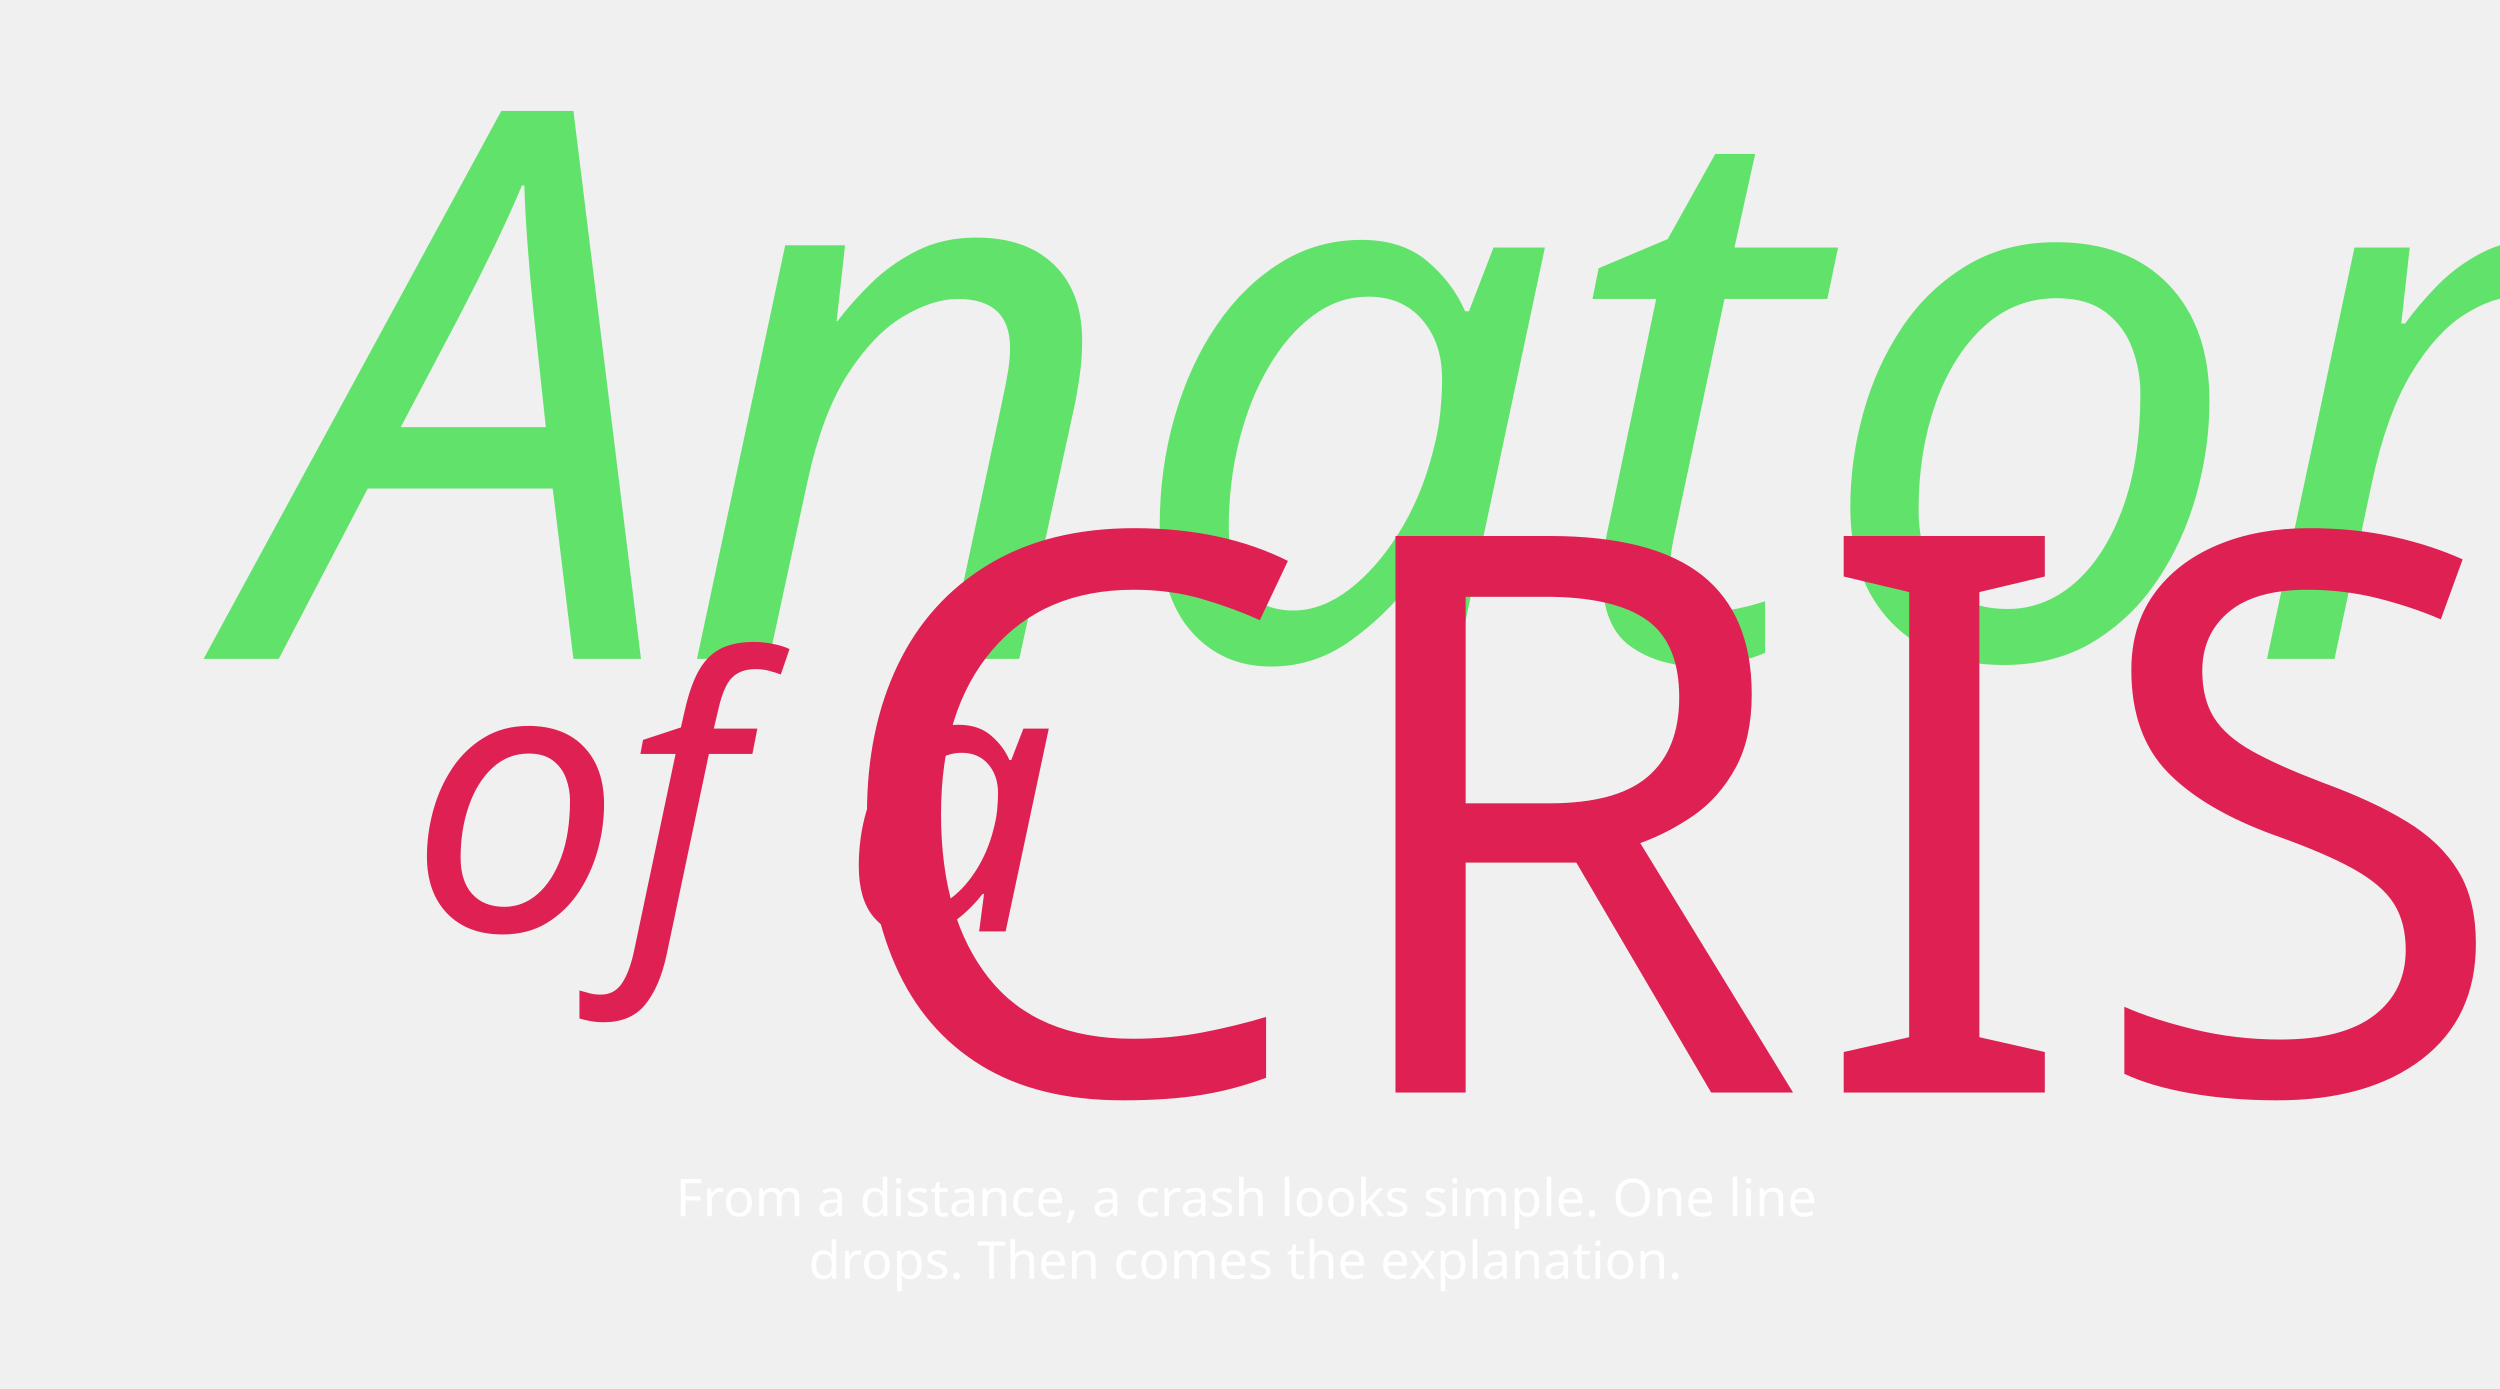
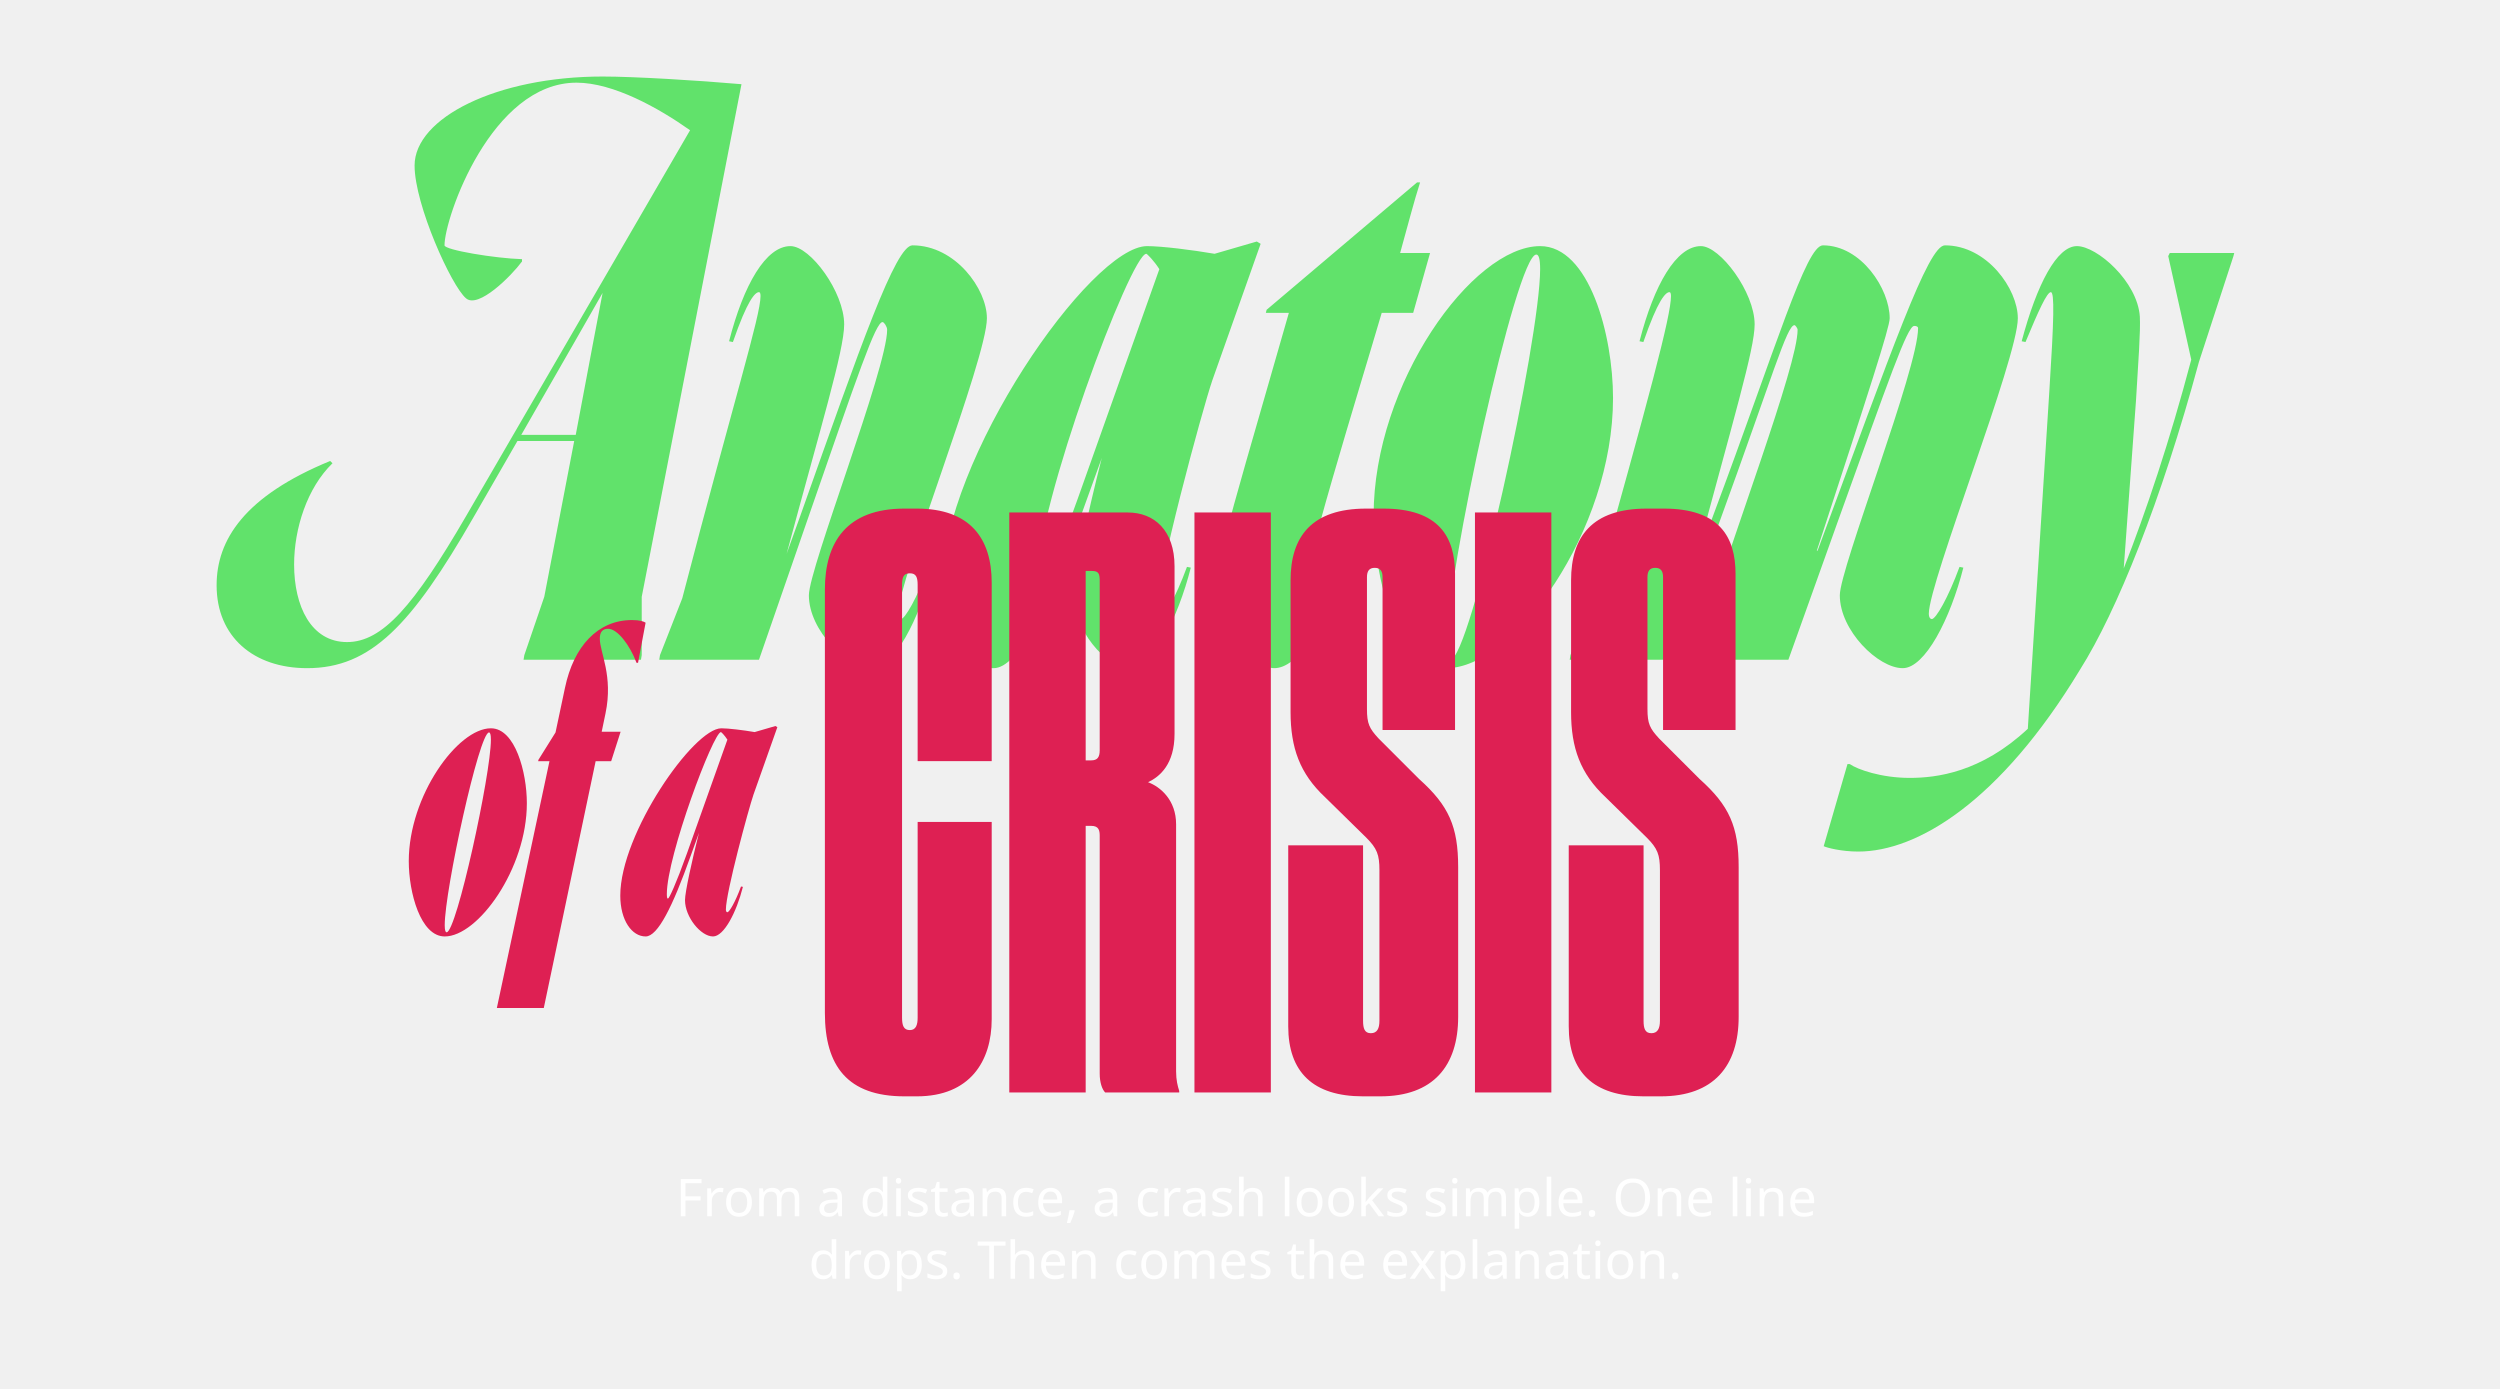
<svg xmlns="http://www.w3.org/2000/svg" viewBox="0 0 1440 800" fill="none" preserveAspectRatio="xMidYMid meet" width="100%" height="100%">
-   <text fill="#61E26B" style="white-space: pre" xml:space="preserve" font-family="Ayer Poster Cursive" font-size="442" font-style="italic" letter-spacing="0em">
-     <tspan x="142.446" y="379.5">Anatomy</tspan>
-   </text>
-   <text fill="#DE2053" style="white-space: pre" xml:space="preserve" font-family="Druk Condensed" font-size="449" letter-spacing="0.01em">
-     <tspan x="471.989" y="629.306">CRISIS</tspan>
-   </text>
-   <text fill="#DE2053" style="white-space: pre" xml:space="preserve" font-family="Ayer Poster Cursive" font-size="218" font-style="italic" letter-spacing="0em">
-     <tspan x="235.451" y="536.5">of a</tspan>
-   </text>
+   <path d="M199.906 369.834C220.238 369.834 238.36 349.06 268.416 297.346L397.48 75.02C379.358 62.202 353.28 47.616 332.064 47.616C283.002 47.616 256.04 125.408 256.04 141.32C256.04 143.972 285.212 148.834 300.682 149.276V150.602C294.494 159 275.488 178.006 268.416 171.818C260.018 164.746 238.802 117.894 238.802 95.352C238.802 67.948 286.096 44.08 347.092 44.08C365.214 44.08 401.9 46.29 427.094 48.5L369.634 343.756V377.348L369.192 380H301.566L302.008 377.348L313.5 343.756L330.738 254.03H298.03L272.836 297.788C237.034 360.11 213.608 384.862 176.922 384.862C145.982 384.862 124.766 366.74 124.766 337.126C124.766 311.048 140.678 285.854 190.182 265.522L191.508 266.848C176.922 280.992 169.408 304.418 169.408 325.192C169.408 349.06 179.132 369.834 199.906 369.834ZM331.18 196.57L300.24 250.494H331.622L341.788 196.57L347.092 168.724L331.18 196.57ZM465.911 342.872C465.911 327.402 510.995 212.04 510.995 189.94C510.995 188.172 509.227 185.52 508.343 185.52C504.365 185.52 494.641 214.25 464.585 300.882L437.181 380H379.721L380.163 377.348L392.981 344.64C423.037 229.278 438.065 181.984 438.065 170.492C438.065 168.724 437.623 168.282 437.181 168.282C434.971 168.282 430.551 172.702 422.153 197.012L419.943 196.57C428.341 163.862 441.159 141.762 455.303 141.762C466.795 141.762 486.243 168.282 486.243 186.846C486.243 201.874 472.541 246.516 453.093 319.004L461.049 296.904C495.967 198.338 515.857 141.32 525.581 141.32C550.333 141.32 568.455 166.514 568.455 183.31C568.455 206.736 517.183 335.358 517.183 353.48C517.183 355.69 518.067 356.574 518.951 356.574C521.161 356.574 528.233 344.64 534.863 326.518L537.073 326.96C529.559 356.574 514.973 384.862 502.155 384.862C488.011 384.862 465.911 363.204 465.911 342.872ZM666.016 353.48C666.016 355.69 666.9 356.574 667.784 356.574C669.994 356.574 677.066 344.64 683.696 326.518L685.906 326.96C678.392 356.574 663.806 384.862 650.988 384.862C636.844 384.862 618.28 362.32 618.28 342.43C618.28 333.148 626.236 296.904 634.634 263.754L624.91 290.716C603.694 350.386 586.456 384.862 572.312 384.862C556.4 384.862 542.698 366.298 542.698 337.126C542.698 264.638 628.446 141.762 660.712 141.762C669.11 141.762 686.79 143.972 699.608 146.182L723.918 139.11L726.128 140.436L698.282 219.112C692.536 235.908 666.016 333.59 666.016 353.48ZM597.064 335.358C597.064 339.336 597.506 340.662 598.39 340.662C599.716 340.662 607.672 323.866 620.49 288.064L667.784 155.022C664.69 150.16 660.712 146.182 660.27 146.182C651.43 146.182 597.064 290.716 597.064 335.358ZM699.95 334.474C699.95 324.75 733.1 213.366 742.382 180.216H729.122L729.564 178.448L816.196 105.076H817.964C814.428 116.126 810.892 129.828 806.472 145.74H823.71L813.986 180.216H795.864C783.488 222.648 748.57 334.032 748.57 353.48C748.57 355.248 749.454 355.69 750.338 355.69C753.432 355.69 762.714 346.408 772.438 332.706L774.206 334.032C760.946 362.32 747.244 384.862 733.984 384.862C721.166 384.862 699.95 357.9 699.95 334.474ZM929.106 229.278C929.106 305.744 872.088 384.862 833.192 384.862C804.904 384.862 791.202 333.59 791.202 296.904C791.202 220.88 848.22 141.762 887.116 141.762C915.404 141.762 929.106 193.034 929.106 229.278ZM835.402 380C846.894 380 887.116 195.686 887.116 155.022C887.116 148.834 886.232 146.624 884.906 146.624C873.414 146.624 833.192 330.938 833.192 371.602C833.192 377.79 834.076 380 835.402 380ZM1030.11 380H975.748C998.29 307.512 1035.42 210.714 1035.42 189.94C1035.42 189.056 1034.09 187.288 1033.65 187.288C1029.23 187.288 1021.27 216.018 990.334 300.882L961.604 380H904.144L904.586 377.348L917.404 344.64C950.112 227.952 962.488 181.984 962.488 170.492C962.488 168.724 962.046 168.282 961.604 168.282C959.394 168.282 954.974 172.702 946.576 197.012L944.366 196.57C952.764 163.862 965.582 141.762 979.726 141.762C990.776 141.762 1010.67 168.282 1010.67 186.846C1010.67 200.99 998.732 240.328 975.306 327.844L986.798 296.904C1023.48 198.78 1040.28 141.32 1050 141.32C1072.1 141.32 1088.46 166.514 1088.46 183.31C1088.46 188.614 1076.52 225.3 1046.47 317.236H1046.91C1090.23 200.106 1110.56 141.32 1120.28 141.32C1144.59 141.32 1162.27 166.514 1162.27 183.31C1162.27 206.294 1111 335.358 1111 353.48C1111 355.69 1111.88 356.574 1112.77 356.574C1114.98 356.574 1122.05 344.64 1128.68 326.518L1130.89 326.96C1123.38 356.574 1108.79 384.862 1095.97 384.862C1081.83 384.862 1059.73 363.204 1059.73 342.872C1059.73 327.402 1104.81 212.482 1104.81 189.056C1104.81 188.172 1103.93 187.73 1102.6 187.73C1098.62 187.73 1088.46 217.344 1058.4 300.882L1030.11 380ZM1180.39 225.742C1183.05 184.194 1183.49 168.282 1181.28 168.282C1179.07 168.282 1174.21 178.89 1166.69 197.012L1164.48 196.57C1173.32 163.42 1184.81 141.762 1196.31 141.762C1207.8 141.762 1231.22 162.094 1232.55 182.426C1232.99 190.824 1231.67 208.504 1230.34 230.604L1223.27 327.402C1236.09 294.694 1249.79 254.03 1262.16 207.178L1248.9 147.508L1249.79 145.74H1286.92L1286.47 147.508L1266.58 208.504C1244.93 288.506 1219.29 352.154 1198.07 385.746C1152.11 461.77 1104.37 490.5 1070.34 490.5C1060.61 490.5 1052.21 488.29 1050.45 487.406L1064.15 440.112H1065.47C1069.89 443.206 1083.6 448.068 1099.95 448.068C1115.42 448.068 1141.06 444.974 1168.02 419.78L1180.39 225.742Z" fill="#61E26B" />
+   <path d="M524.073 593.33C527.665 593.33 528.563 590.187 528.563 586.146V473.447H571.218V587.044C571.218 611.29 558.646 631.495 528.114 631.495H520.93C488.153 631.495 475.132 613.984 475.132 583.452V339.645C475.132 312.256 487.704 292.949 520.93 292.949H528.114C558.646 292.949 571.218 310.011 571.218 335.604V438.425H528.563V336.951C528.563 332.461 527.665 330.216 524.073 330.216C520.481 330.216 519.583 332.461 519.583 336.951V586.146C519.583 590.636 520.481 593.33 524.073 593.33ZM625.351 328.869V437.976H628.494C632.086 437.976 633.433 436.18 633.433 432.139V334.706C633.433 330.665 632.984 328.869 628.943 328.869H625.351ZM625.351 475.692V629.25H581.349V295.194H649.597C664.863 295.194 676.537 305.521 676.537 326.175V422.71C676.537 440.221 668.006 447.405 661.271 450.548C668.455 453.242 677.435 460.875 677.435 474.794V617.127C677.435 622.066 678.333 625.658 679.231 628.352V629.25H636.576C634.78 627.454 633.433 623.413 633.433 618.474V481.529C633.433 478.386 632.984 475.692 628.494 475.692H625.351ZM732.006 295.194V629.25H688.004V295.194H732.006ZM785.125 631.495C756.389 631.495 742.021 617.576 742.021 591.085V486.917H785.125V587.942C785.125 592.432 786.023 595.126 789.615 595.126C793.207 595.126 794.554 592.432 794.554 587.942V501.285C794.554 492.305 793.207 488.713 786.921 482.427L763.124 459.079C748.756 445.609 743.368 430.792 743.368 410.138V334.257C743.368 309.113 755.491 292.949 786.921 292.949H796.799C828.678 292.949 838.107 309.113 838.107 330.665V420.465H796.35V332.461C796.35 328.869 795.003 327.073 791.86 327.073C788.717 327.073 787.37 328.869 787.37 332.461V408.342C787.37 416.873 788.717 419.567 794.105 425.404L817.453 448.752C834.515 464.018 839.903 476.141 839.903 499.489V585.697C839.903 613.984 825.535 631.495 795.003 631.495H785.125ZM893.576 295.194V629.25H849.574V295.194H893.576ZM946.695 631.495C917.959 631.495 903.591 617.576 903.591 591.085V486.917H946.695V587.942C946.695 592.432 947.593 595.126 951.185 595.126C954.777 595.126 956.124 592.432 956.124 587.942V501.285C956.124 492.305 954.777 488.713 948.491 482.427L924.694 459.079C910.326 445.609 904.938 430.792 904.938 410.138V334.257C904.938 309.113 917.061 292.949 948.491 292.949H958.369C990.248 292.949 999.677 309.113 999.677 330.665V420.465H957.92V332.461C957.92 328.869 956.573 327.073 953.43 327.073C950.287 327.073 948.94 328.869 948.94 332.461V408.342C948.94 416.873 950.287 419.567 955.675 425.404L979.023 448.752C996.085 464.018 1001.47 476.141 1001.47 499.489V585.697C1001.47 613.984 987.105 631.495 956.573 631.495H946.695Z" fill="#DE2053" />
+   <path d="M303.467 462.662C303.467 500.376 275.345 539.398 256.161 539.398C242.209 539.398 235.451 514.11 235.451 496.016C235.451 458.52 263.573 419.498 282.757 419.498C296.709 419.498 303.467 444.786 303.467 462.662ZM257.251 537C262.919 537 282.757 446.094 282.757 426.038C282.757 422.986 282.321 421.896 281.667 421.896C275.999 421.896 256.161 512.802 256.161 532.858C256.161 535.91 256.597 537 257.251 537ZM309.954 438.464L310.172 437.592L319.982 421.896L325.432 396.172C330.446 372.192 344.398 357.15 364.018 357.15C368.596 357.15 370.994 358.022 371.866 358.676L367.506 381.784H366.634C362.71 371.32 355.516 362.164 350.284 362.164C347.014 362.164 345.488 364.126 345.488 367.832C345.488 375.898 353.336 389.196 348.758 410.996L346.578 421.46H357.478L352.028 438.464H343.09L313.224 580.6H286.192L316.494 438.464H309.954ZM418.106 523.92C418.106 525.01 418.542 525.446 418.978 525.446C420.068 525.446 423.556 519.56 426.826 510.622L427.916 510.84C424.21 525.446 417.016 539.398 410.694 539.398C403.718 539.398 394.562 528.28 394.562 518.47C394.562 513.892 398.486 496.016 402.628 479.666L397.832 492.964C387.368 522.394 378.866 539.398 371.89 539.398C364.042 539.398 357.284 530.242 357.284 515.854C357.284 480.102 399.576 419.498 415.49 419.498C419.632 419.498 428.352 420.588 434.674 421.678L446.664 418.19L447.754 418.844L434.02 457.648C431.186 465.932 418.106 514.11 418.106 523.92ZM384.098 514.982C384.098 516.944 384.316 517.598 384.752 517.598C385.406 517.598 389.33 509.314 395.652 491.656L418.978 426.038C417.452 423.64 415.49 421.678 415.272 421.678C410.912 421.678 384.098 492.964 384.098 514.982Z" fill="#DE2053" />
  <text fill="white" style="white-space: pre" xml:space="preserve" font-family="struve" font-size="30" letter-spacing="0em">
    <tspan x="389.224" y="700.56">From a distance, a crash looks simple. One line </tspan>
    <tspan x="465.776" y="736.56">drops. Then comes the explanation.</tspan>
  </text>
</svg>
